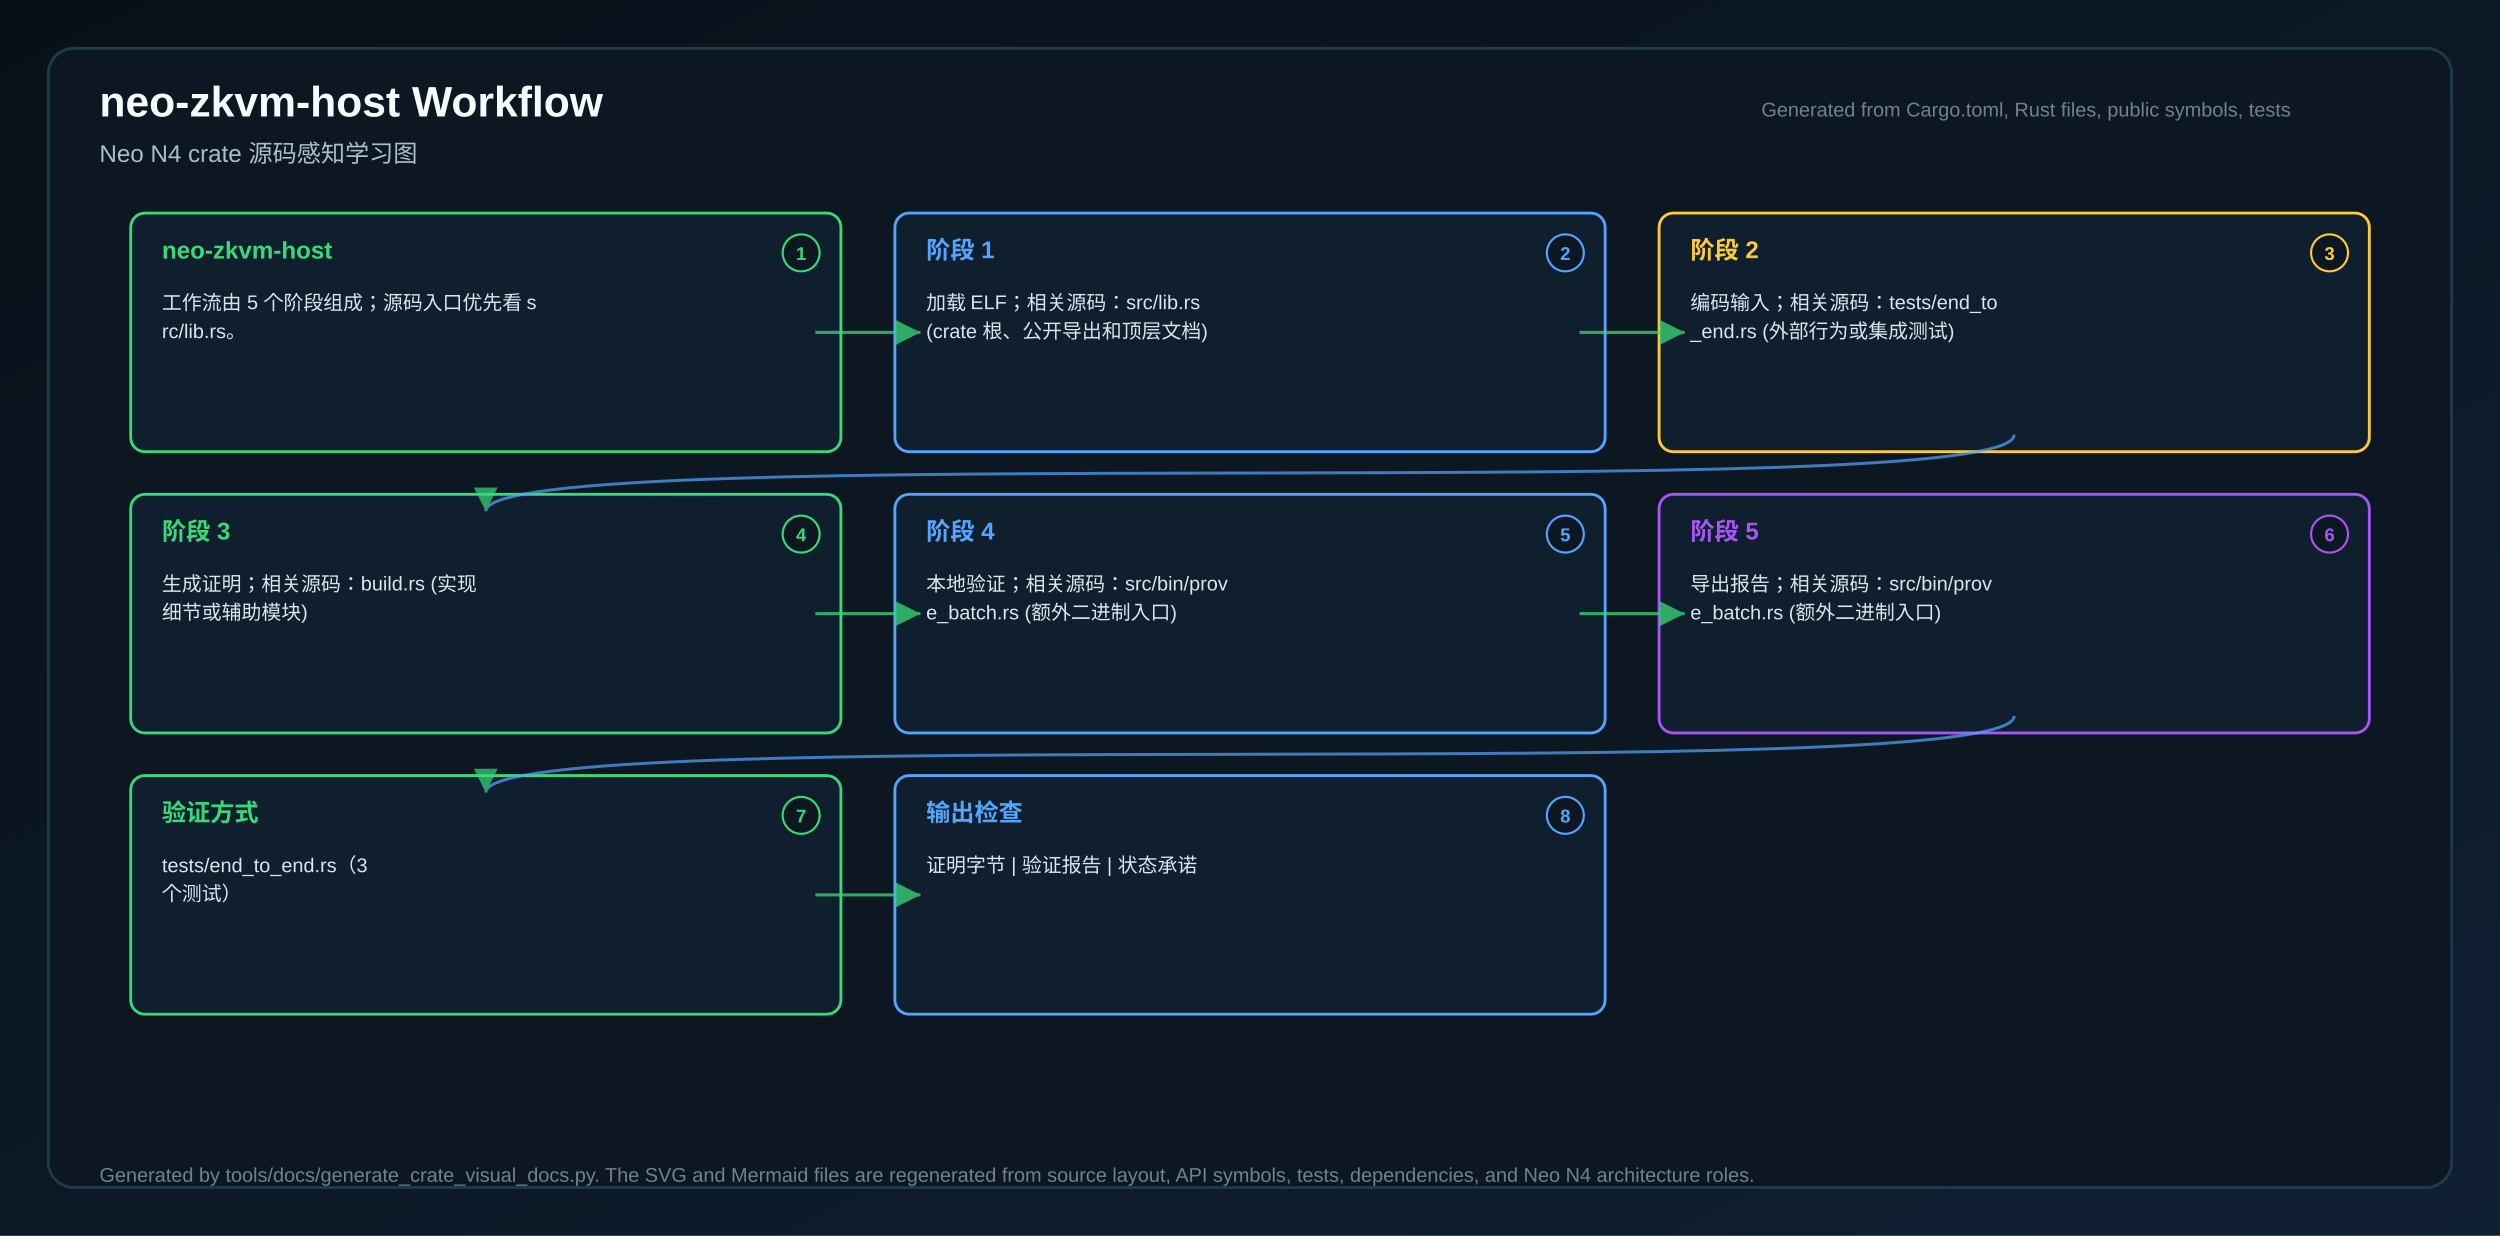
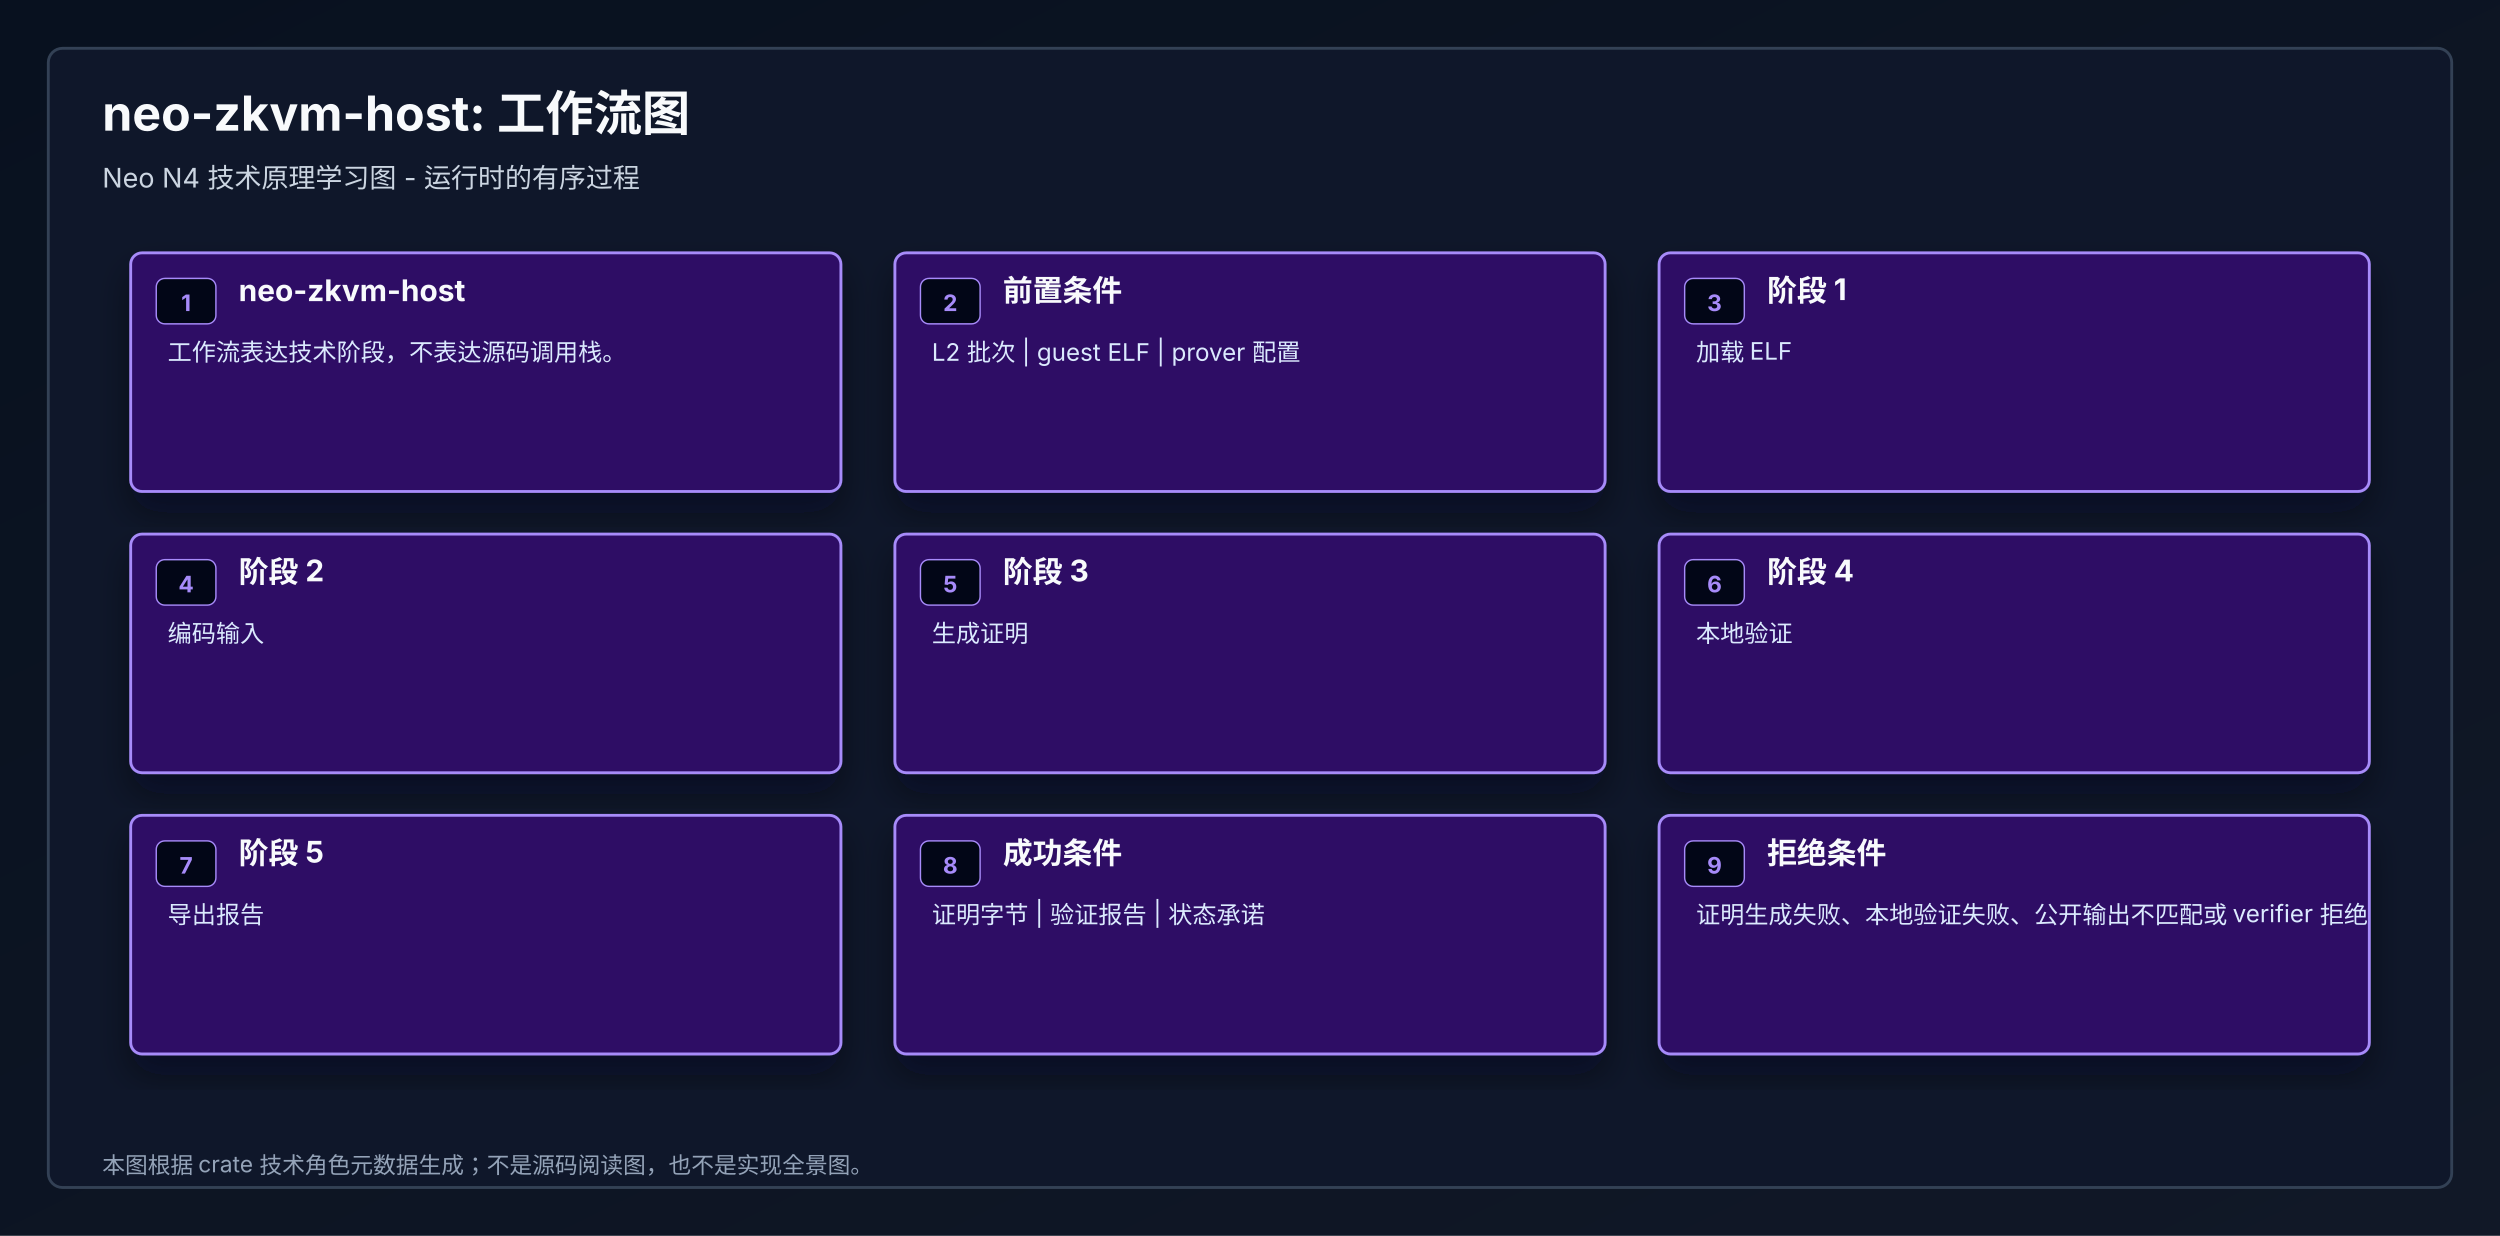
- <svg xmlns="http://www.w3.org/2000/svg" width="1760" height="870" viewBox="0 0 1760 870" role="img" aria-label="neo-zkvm-host Workflow">
+ <svg xmlns="http://www.w3.org/2000/svg" width="1760" height="870" viewBox="0 0 1760 870" role="img" aria-label="neo-zkvm-host 工作流图">
  <defs>
-     <linearGradient id="bg" x1="0" x2="1" y1="0" y2="1">
-       <stop offset="0" stop-color="#071018" />
-       <stop offset="1" stop-color="#102033" />
+     <linearGradient id="bg" x1="0" y1="0" x2="1" y2="1">
+       <stop offset="0%" stop-color="#08111f" />
+       <stop offset="100%" stop-color="#111827" />
    </linearGradient>
-     <marker id="arrow" markerWidth="12" markerHeight="12" refX="10" refY="6" orient="auto">
-       <path d="M2,2 L10,6 L2,10 Z" fill="#38d978" />
-     </marker>
+     <filter id="shadow" x="-15%" y="-15%" width="130%" height="130%">
+       <feDropShadow dx="0" dy="14" stdDeviation="12" flood-color="#020617" flood-opacity="0.42" />
+     </filter>
  </defs>
-   <rect x="0" y="0" width="1760" height="870" fill="url(#bg)" />
-   <rect x="34" y="34" width="1692" height="802" rx="18" fill="#0c1722" stroke="#1e3a4d" stroke-width="2" />
-   <text x="70" y="82" fill="#f6fbff" font-size="30" font-family="Segoe UI, Arial, sans-serif" font-weight="700">neo-zkvm-host Workflow</text>
-   <text x="70" y="114" fill="#aebdcc" font-size="17" font-family="Segoe UI, Arial, sans-serif">Neo N4 crate 源码感知学习图</text>
-   <text x="1240" y="82" fill="#6f8194" font-size="14" font-family="Segoe UI, Arial, sans-serif">Generated from Cargo.toml, Rust files, public symbols, tests</text>
-   <rect x="92" y="150" width="500" height="168" rx="10" fill="#101f2d" stroke="#38d978" stroke-width="2" />
-   <circle cx="564" cy="178" r="13" fill="#0c1722" stroke="#38d978" stroke-width="1.5" />
-   <text x="564" y="183" text-anchor="middle" fill="#38d978" font-size="13" font-family="Segoe UI, Arial, sans-serif" font-weight="700">1</text>
-   <text x="114" y="182" fill="#38d978" font-size="17" font-family="Segoe UI, Arial, sans-serif" font-weight="700">neo-zkvm-host</text>
-   <text x="114" y="218" fill="#d9e6f2" font-size="14" font-family="Segoe UI, Arial, sans-serif">工作流由 5 个阶段组成；源码入口优先看 s</text>
-   <text x="114" y="238" fill="#d9e6f2" font-size="14" font-family="Segoe UI, Arial, sans-serif">rc/lib.rs。</text>
-   <rect x="630" y="150" width="500" height="168" rx="10" fill="#101f2d" stroke="#52a6ff" stroke-width="2" />
-   <circle cx="1102" cy="178" r="13" fill="#0c1722" stroke="#52a6ff" stroke-width="1.5" />
-   <text x="1102" y="183" text-anchor="middle" fill="#52a6ff" font-size="13" font-family="Segoe UI, Arial, sans-serif" font-weight="700">2</text>
-   <text x="652" y="182" fill="#52a6ff" font-size="17" font-family="Segoe UI, Arial, sans-serif" font-weight="700">阶段 1</text>
-   <text x="652" y="218" fill="#d9e6f2" font-size="14" font-family="Segoe UI, Arial, sans-serif">加载 ELF；相关源码：src/lib.rs</text>
-   <text x="652" y="238" fill="#d9e6f2" font-size="14" font-family="Segoe UI, Arial, sans-serif"> (crate 根、公开导出和顶层文档)</text>
-   <rect x="1168" y="150" width="500" height="168" rx="10" fill="#101f2d" stroke="#ffca3a" stroke-width="2" />
-   <circle cx="1640" cy="178" r="13" fill="#0c1722" stroke="#ffca3a" stroke-width="1.5" />
-   <text x="1640" y="183" text-anchor="middle" fill="#ffca3a" font-size="13" font-family="Segoe UI, Arial, sans-serif" font-weight="700">3</text>
-   <text x="1190" y="182" fill="#ffca3a" font-size="17" font-family="Segoe UI, Arial, sans-serif" font-weight="700">阶段 2</text>
-   <text x="1190" y="218" fill="#d9e6f2" font-size="14" font-family="Segoe UI, Arial, sans-serif">编码输入；相关源码：tests/end_to</text>
-   <text x="1190" y="238" fill="#d9e6f2" font-size="14" font-family="Segoe UI, Arial, sans-serif">_end.rs (外部行为或集成测试)</text>
-   <rect x="92" y="348" width="500" height="168" rx="10" fill="#101f2d" stroke="#38d978" stroke-width="2" />
-   <circle cx="564" cy="376" r="13" fill="#0c1722" stroke="#38d978" stroke-width="1.5" />
-   <text x="564" y="381" text-anchor="middle" fill="#38d978" font-size="13" font-family="Segoe UI, Arial, sans-serif" font-weight="700">4</text>
-   <text x="114" y="380" fill="#38d978" font-size="17" font-family="Segoe UI, Arial, sans-serif" font-weight="700">阶段 3</text>
-   <text x="114" y="416" fill="#d9e6f2" font-size="14" font-family="Segoe UI, Arial, sans-serif">生成证明；相关源码：build.rs (实现</text>
-   <text x="114" y="436" fill="#d9e6f2" font-size="14" font-family="Segoe UI, Arial, sans-serif">细节或辅助模块)</text>
-   <rect x="630" y="348" width="500" height="168" rx="10" fill="#101f2d" stroke="#52a6ff" stroke-width="2" />
-   <circle cx="1102" cy="376" r="13" fill="#0c1722" stroke="#52a6ff" stroke-width="1.5" />
-   <text x="1102" y="381" text-anchor="middle" fill="#52a6ff" font-size="13" font-family="Segoe UI, Arial, sans-serif" font-weight="700">5</text>
-   <text x="652" y="380" fill="#52a6ff" font-size="17" font-family="Segoe UI, Arial, sans-serif" font-weight="700">阶段 4</text>
-   <text x="652" y="416" fill="#d9e6f2" font-size="14" font-family="Segoe UI, Arial, sans-serif">本地验证；相关源码：src/bin/prov</text>
-   <text x="652" y="436" fill="#d9e6f2" font-size="14" font-family="Segoe UI, Arial, sans-serif">e_batch.rs (额外二进制入口)</text>
-   <rect x="1168" y="348" width="500" height="168" rx="10" fill="#101f2d" stroke="#a855f7" stroke-width="2" />
-   <circle cx="1640" cy="376" r="13" fill="#0c1722" stroke="#a855f7" stroke-width="1.5" />
-   <text x="1640" y="381" text-anchor="middle" fill="#a855f7" font-size="13" font-family="Segoe UI, Arial, sans-serif" font-weight="700">6</text>
-   <text x="1190" y="380" fill="#a855f7" font-size="17" font-family="Segoe UI, Arial, sans-serif" font-weight="700">阶段 5</text>
-   <text x="1190" y="416" fill="#d9e6f2" font-size="14" font-family="Segoe UI, Arial, sans-serif">导出报告；相关源码：src/bin/prov</text>
-   <text x="1190" y="436" fill="#d9e6f2" font-size="14" font-family="Segoe UI, Arial, sans-serif">e_batch.rs (额外二进制入口)</text>
-   <rect x="92" y="546" width="500" height="168" rx="10" fill="#101f2d" stroke="#38d978" stroke-width="2" />
-   <circle cx="564" cy="574" r="13" fill="#0c1722" stroke="#38d978" stroke-width="1.5" />
-   <text x="564" y="579" text-anchor="middle" fill="#38d978" font-size="13" font-family="Segoe UI, Arial, sans-serif" font-weight="700">7</text>
-   <text x="114" y="578" fill="#38d978" font-size="17" font-family="Segoe UI, Arial, sans-serif" font-weight="700">验证方式</text>
-   <text x="114" y="614" fill="#d9e6f2" font-size="14" font-family="Segoe UI, Arial, sans-serif">tests/end_to_end.rs（3 </text>
-   <text x="114" y="634" fill="#d9e6f2" font-size="14" font-family="Segoe UI, Arial, sans-serif">个测试）</text>
-   <rect x="630" y="546" width="500" height="168" rx="10" fill="#101f2d" stroke="#52a6ff" stroke-width="2" />
-   <circle cx="1102" cy="574" r="13" fill="#0c1722" stroke="#52a6ff" stroke-width="1.5" />
-   <text x="1102" y="579" text-anchor="middle" fill="#52a6ff" font-size="13" font-family="Segoe UI, Arial, sans-serif" font-weight="700">8</text>
-   <text x="652" y="578" fill="#52a6ff" font-size="17" font-family="Segoe UI, Arial, sans-serif" font-weight="700">输出检查</text>
-   <text x="652" y="614" fill="#d9e6f2" font-size="14" font-family="Segoe UI, Arial, sans-serif">证明字节 | 验证报告 | 状态承诺</text>
-   <line x1="574" y1="234" x2="648" y2="234" stroke="#38d978" stroke-width="2.2" marker-end="url(#arrow)" opacity="0.75" />
-   <line x1="1112" y1="234" x2="1186" y2="234" stroke="#38d978" stroke-width="2.2" marker-end="url(#arrow)" opacity="0.75" />
-   <line x1="574" y1="432" x2="648" y2="432" stroke="#38d978" stroke-width="2.2" marker-end="url(#arrow)" opacity="0.75" />
-   <line x1="1112" y1="432" x2="1186" y2="432" stroke="#38d978" stroke-width="2.2" marker-end="url(#arrow)" opacity="0.75" />
-   <line x1="574" y1="630" x2="648" y2="630" stroke="#38d978" stroke-width="2.2" marker-end="url(#arrow)" opacity="0.75" />
-   <path d="M1418 306 C1418 358, 342 308, 342 360" stroke="#52a6ff" stroke-width="2.1" fill="none" marker-end="url(#arrow)" opacity="0.7" />
-   <path d="M1418 504 C1418 556, 342 506, 342 558" stroke="#52a6ff" stroke-width="2.1" fill="none" marker-end="url(#arrow)" opacity="0.7" />
-   <text x="70" y="832" fill="#6f8194" font-size="14" font-family="Segoe UI, Arial, sans-serif">Generated by tools/docs/generate_crate_visual_docs.py. The SVG and Mermaid files are regenerated from source layout, API symbols, tests, dependencies, and Neo N4 architecture roles.</text>
+   <rect width="1760" height="100%" fill="url(#bg)" />
+   <rect x="34" y="34" width="1692" height="802" rx="10" fill="#0f172a" stroke="#334155" stroke-width="2" />
+   <text x="72" y="92" fill="#f8fafc" font-family="Inter,Segoe UI,Arial,sans-serif" font-size="34" font-weight="700">neo-zkvm-host: 工作流图</text>
+   <text x="72" y="132" fill="#cbd5e1" font-family="Inter,Segoe UI,Arial,sans-serif" font-size="19">Neo N4 技术原理学习图 - 运行时的有序过程</text>
+   <rect x="92" y="178" width="500" height="168" rx="8" fill="#2e1065" stroke="#a78bfa" stroke-width="2" filter="url(#shadow)" />
+   <rect x="110" y="196" width="42" height="32" rx="6" fill="#020617" stroke="#a78bfa" stroke-width="1" />
+   <text x="131" y="219" text-anchor="middle" fill="#a78bfa" font-family="Inter,Segoe UI,Arial,sans-serif" font-size="16" font-weight="700">1</text>
+   <text x="168" y="212" fill="#f8fafc" font-family="Inter,Segoe UI,Arial,sans-serif" font-size="21" font-weight="700">neo-zkvm-host</text>
+   <text x="118" y="254" fill="#dbeafe" font-family="Inter,Segoe UI,Arial,sans-serif" font-size="17">工作流表达技术阶段，不表达源码调用栈。</text>
+   <rect x="630" y="178" width="500" height="168" rx="8" fill="#2e1065" stroke="#a78bfa" stroke-width="2" filter="url(#shadow)" />
+   <rect x="648" y="196" width="42" height="32" rx="6" fill="#020617" stroke="#a78bfa" stroke-width="1" />
+   <text x="669" y="219" text-anchor="middle" fill="#a78bfa" font-family="Inter,Segoe UI,Arial,sans-serif" font-size="16" font-weight="700">2</text>
+   <text x="706" y="212" fill="#f8fafc" font-family="Inter,Segoe UI,Arial,sans-serif" font-size="21" font-weight="700">前置条件</text>
+   <text x="656" y="254" fill="#dbeafe" font-family="Inter,Segoe UI,Arial,sans-serif" font-size="17">L2 批次 | guest ELF | prover 配置</text>
+   <rect x="1168" y="178" width="500" height="168" rx="8" fill="#2e1065" stroke="#a78bfa" stroke-width="2" filter="url(#shadow)" />
+   <rect x="1186" y="196" width="42" height="32" rx="6" fill="#020617" stroke="#a78bfa" stroke-width="1" />
+   <text x="1207" y="219" text-anchor="middle" fill="#a78bfa" font-family="Inter,Segoe UI,Arial,sans-serif" font-size="16" font-weight="700">3</text>
+   <text x="1244" y="212" fill="#f8fafc" font-family="Inter,Segoe UI,Arial,sans-serif" font-size="21" font-weight="700">阶段 1</text>
+   <text x="1194" y="254" fill="#dbeafe" font-family="Inter,Segoe UI,Arial,sans-serif" font-size="17">加载 ELF</text>
+   <rect x="92" y="376" width="500" height="168" rx="8" fill="#2e1065" stroke="#a78bfa" stroke-width="2" filter="url(#shadow)" />
+   <rect x="110" y="394" width="42" height="32" rx="6" fill="#020617" stroke="#a78bfa" stroke-width="1" />
+   <text x="131" y="417" text-anchor="middle" fill="#a78bfa" font-family="Inter,Segoe UI,Arial,sans-serif" font-size="16" font-weight="700">4</text>
+   <text x="168" y="410" fill="#f8fafc" font-family="Inter,Segoe UI,Arial,sans-serif" font-size="21" font-weight="700">阶段 2</text>
+   <text x="118" y="452" fill="#dbeafe" font-family="Inter,Segoe UI,Arial,sans-serif" font-size="17">编码输入</text>
+   <rect x="630" y="376" width="500" height="168" rx="8" fill="#2e1065" stroke="#a78bfa" stroke-width="2" filter="url(#shadow)" />
+   <rect x="648" y="394" width="42" height="32" rx="6" fill="#020617" stroke="#a78bfa" stroke-width="1" />
+   <text x="669" y="417" text-anchor="middle" fill="#a78bfa" font-family="Inter,Segoe UI,Arial,sans-serif" font-size="16" font-weight="700">5</text>
+   <text x="706" y="410" fill="#f8fafc" font-family="Inter,Segoe UI,Arial,sans-serif" font-size="21" font-weight="700">阶段 3</text>
+   <text x="656" y="452" fill="#dbeafe" font-family="Inter,Segoe UI,Arial,sans-serif" font-size="17">生成证明</text>
+   <rect x="1168" y="376" width="500" height="168" rx="8" fill="#2e1065" stroke="#a78bfa" stroke-width="2" filter="url(#shadow)" />
+   <rect x="1186" y="394" width="42" height="32" rx="6" fill="#020617" stroke="#a78bfa" stroke-width="1" />
+   <text x="1207" y="417" text-anchor="middle" fill="#a78bfa" font-family="Inter,Segoe UI,Arial,sans-serif" font-size="16" font-weight="700">6</text>
+   <text x="1244" y="410" fill="#f8fafc" font-family="Inter,Segoe UI,Arial,sans-serif" font-size="21" font-weight="700">阶段 4</text>
+   <text x="1194" y="452" fill="#dbeafe" font-family="Inter,Segoe UI,Arial,sans-serif" font-size="17">本地验证</text>
+   <rect x="92" y="574" width="500" height="168" rx="8" fill="#2e1065" stroke="#a78bfa" stroke-width="2" filter="url(#shadow)" />
+   <rect x="110" y="592" width="42" height="32" rx="6" fill="#020617" stroke="#a78bfa" stroke-width="1" />
+   <text x="131" y="615" text-anchor="middle" fill="#a78bfa" font-family="Inter,Segoe UI,Arial,sans-serif" font-size="16" font-weight="700">7</text>
+   <text x="168" y="608" fill="#f8fafc" font-family="Inter,Segoe UI,Arial,sans-serif" font-size="21" font-weight="700">阶段 5</text>
+   <text x="118" y="650" fill="#dbeafe" font-family="Inter,Segoe UI,Arial,sans-serif" font-size="17">导出报告</text>
+   <rect x="630" y="574" width="500" height="168" rx="8" fill="#2e1065" stroke="#a78bfa" stroke-width="2" filter="url(#shadow)" />
+   <rect x="648" y="592" width="42" height="32" rx="6" fill="#020617" stroke="#a78bfa" stroke-width="1" />
+   <text x="669" y="615" text-anchor="middle" fill="#a78bfa" font-family="Inter,Segoe UI,Arial,sans-serif" font-size="16" font-weight="700">8</text>
+   <text x="706" y="608" fill="#f8fafc" font-family="Inter,Segoe UI,Arial,sans-serif" font-size="21" font-weight="700">成功条件</text>
+   <text x="656" y="650" fill="#dbeafe" font-family="Inter,Segoe UI,Arial,sans-serif" font-size="17">证明字节 | 验证报告 | 状态承诺</text>
+   <rect x="1168" y="574" width="500" height="168" rx="8" fill="#2e1065" stroke="#a78bfa" stroke-width="2" filter="url(#shadow)" />
+   <rect x="1186" y="592" width="42" height="32" rx="6" fill="#020617" stroke="#a78bfa" stroke-width="1" />
+   <text x="1207" y="615" text-anchor="middle" fill="#a78bfa" font-family="Inter,Segoe UI,Arial,sans-serif" font-size="16" font-weight="700">9</text>
+   <text x="1244" y="608" fill="#f8fafc" font-family="Inter,Segoe UI,Arial,sans-serif" font-size="21" font-weight="700">拒绝条件</text>
+   <text x="1194" y="650" fill="#dbeafe" font-family="Inter,Segoe UI,Arial,sans-serif" font-size="17">证明生成失败、本地验证失败、公开输出不匹配或 verifier 拒绝</text>
+   <text x="72" y="826" fill="#94a3b8" font-family="Inter,Segoe UI,Arial,sans-serif" font-size="16">本图根据 crate 技术角色元数据生成；不是源码阅读图，也不是实现全景图。</text>
</svg>
